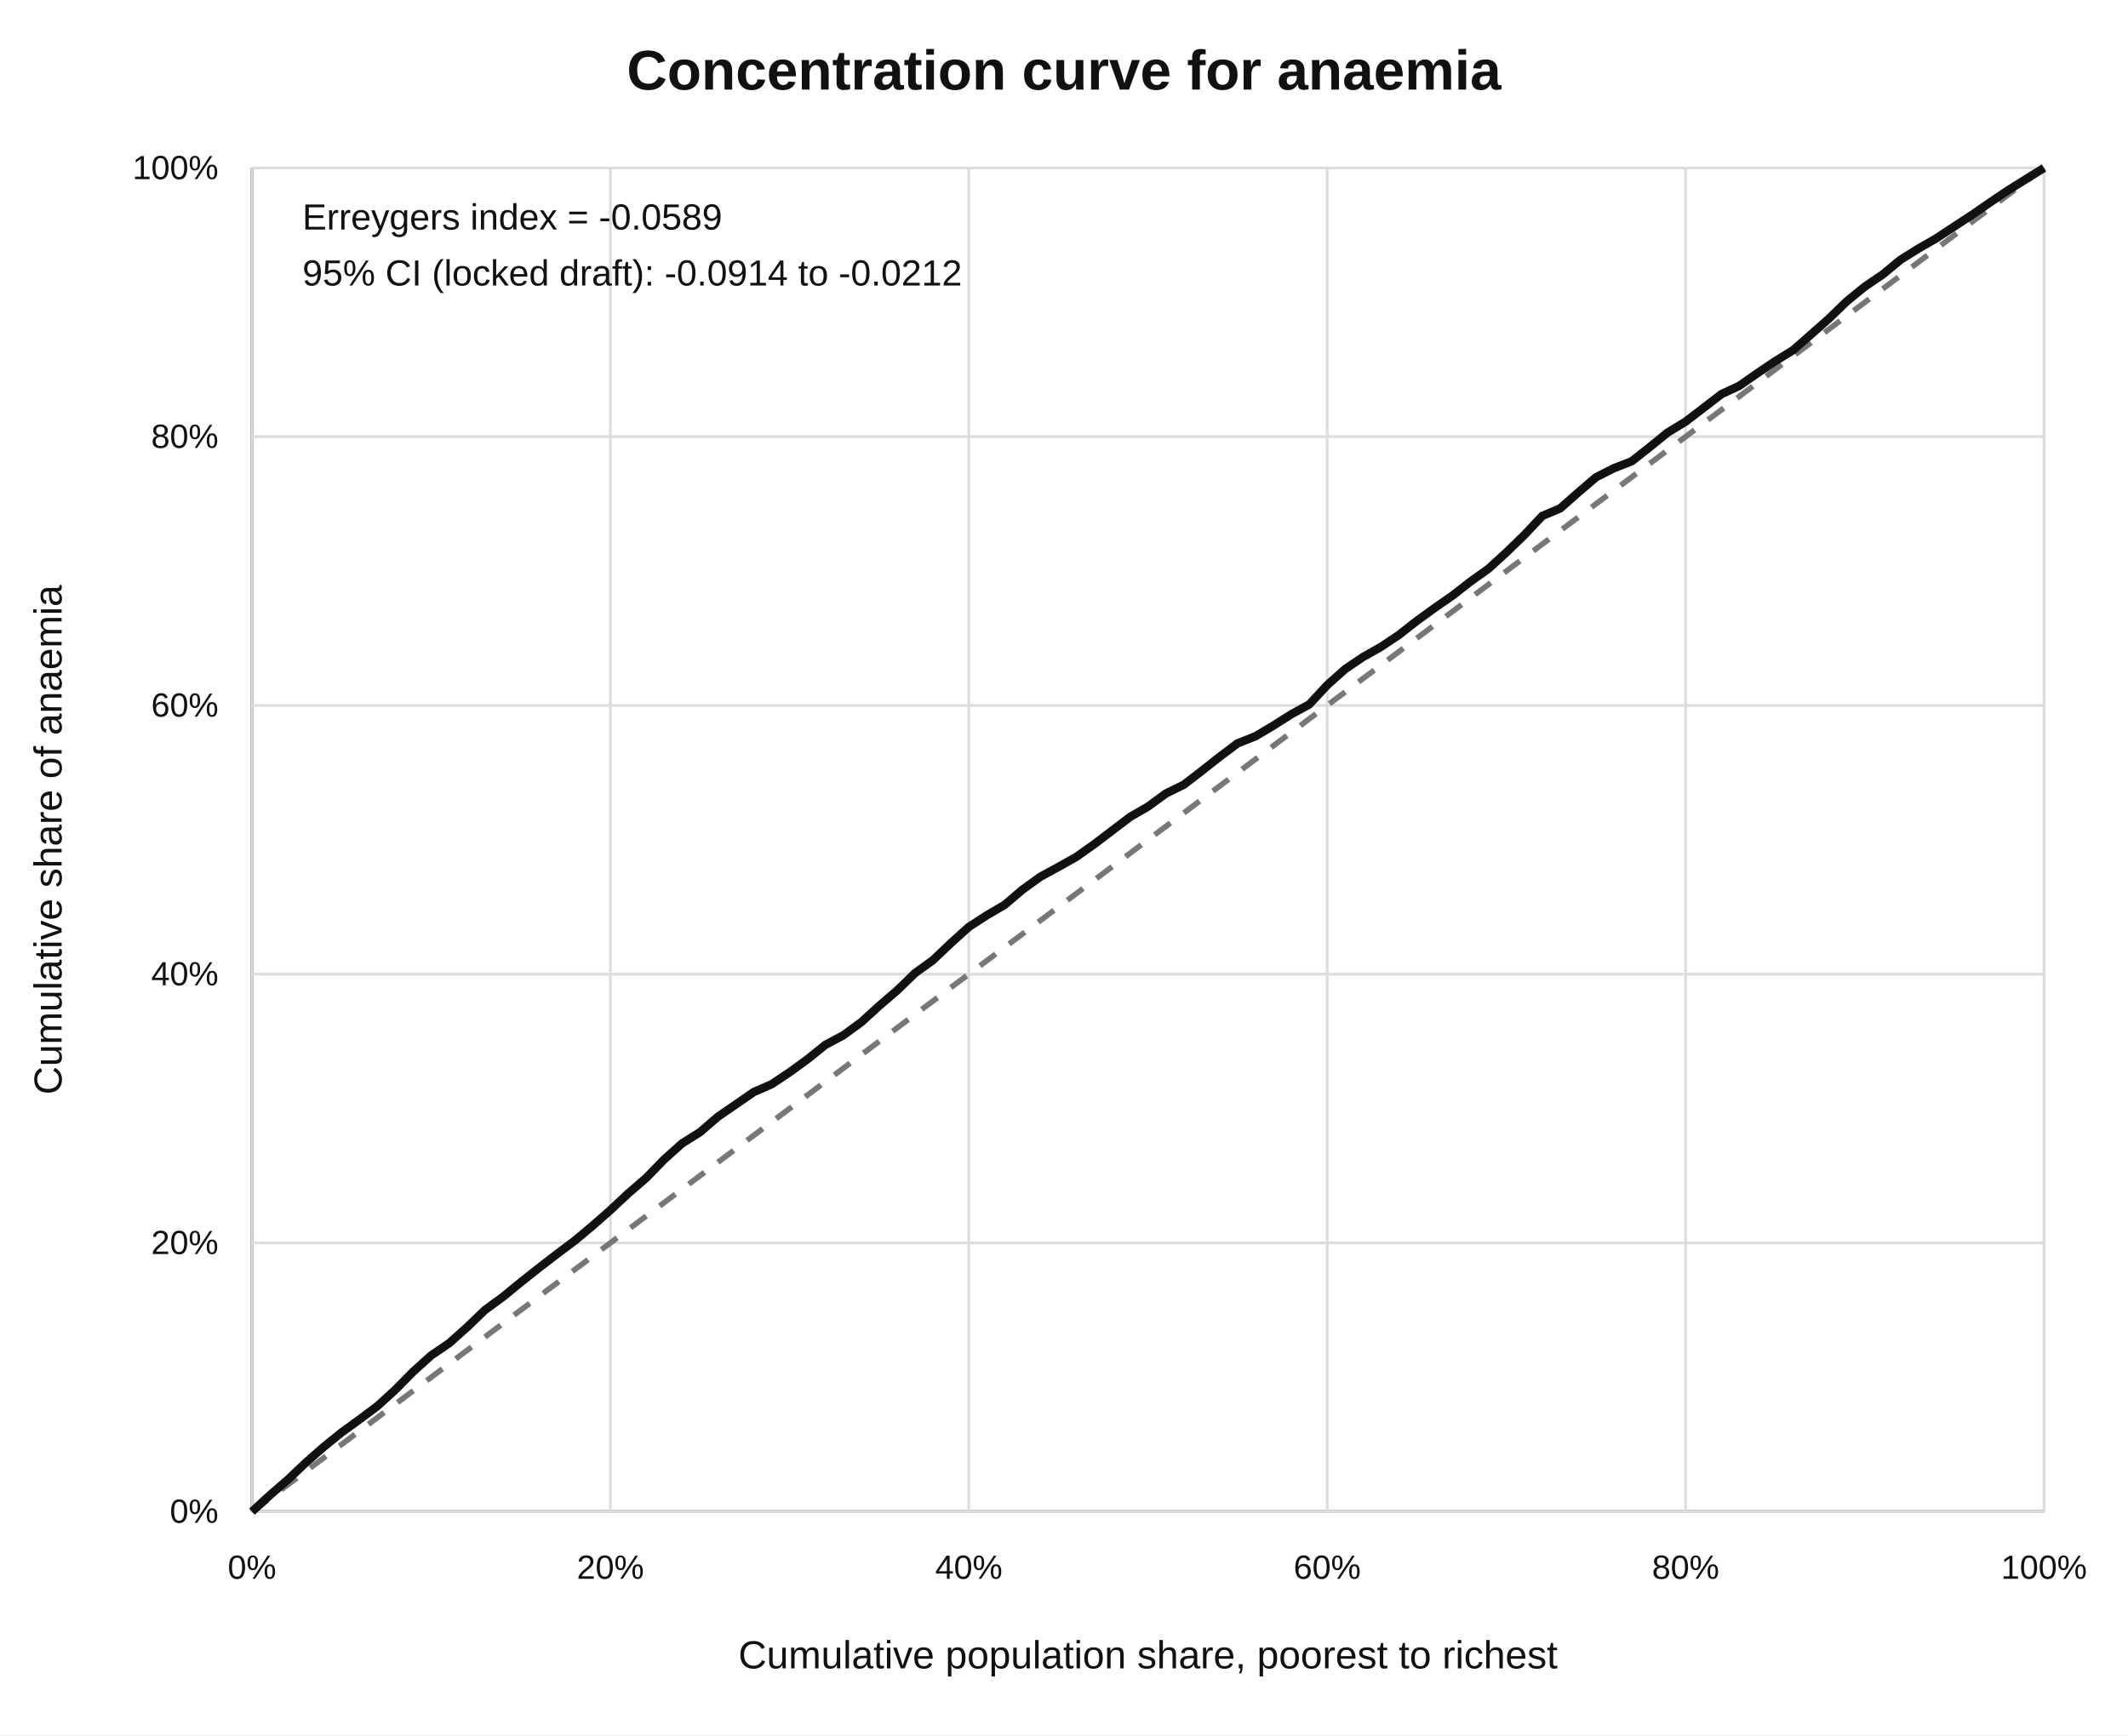
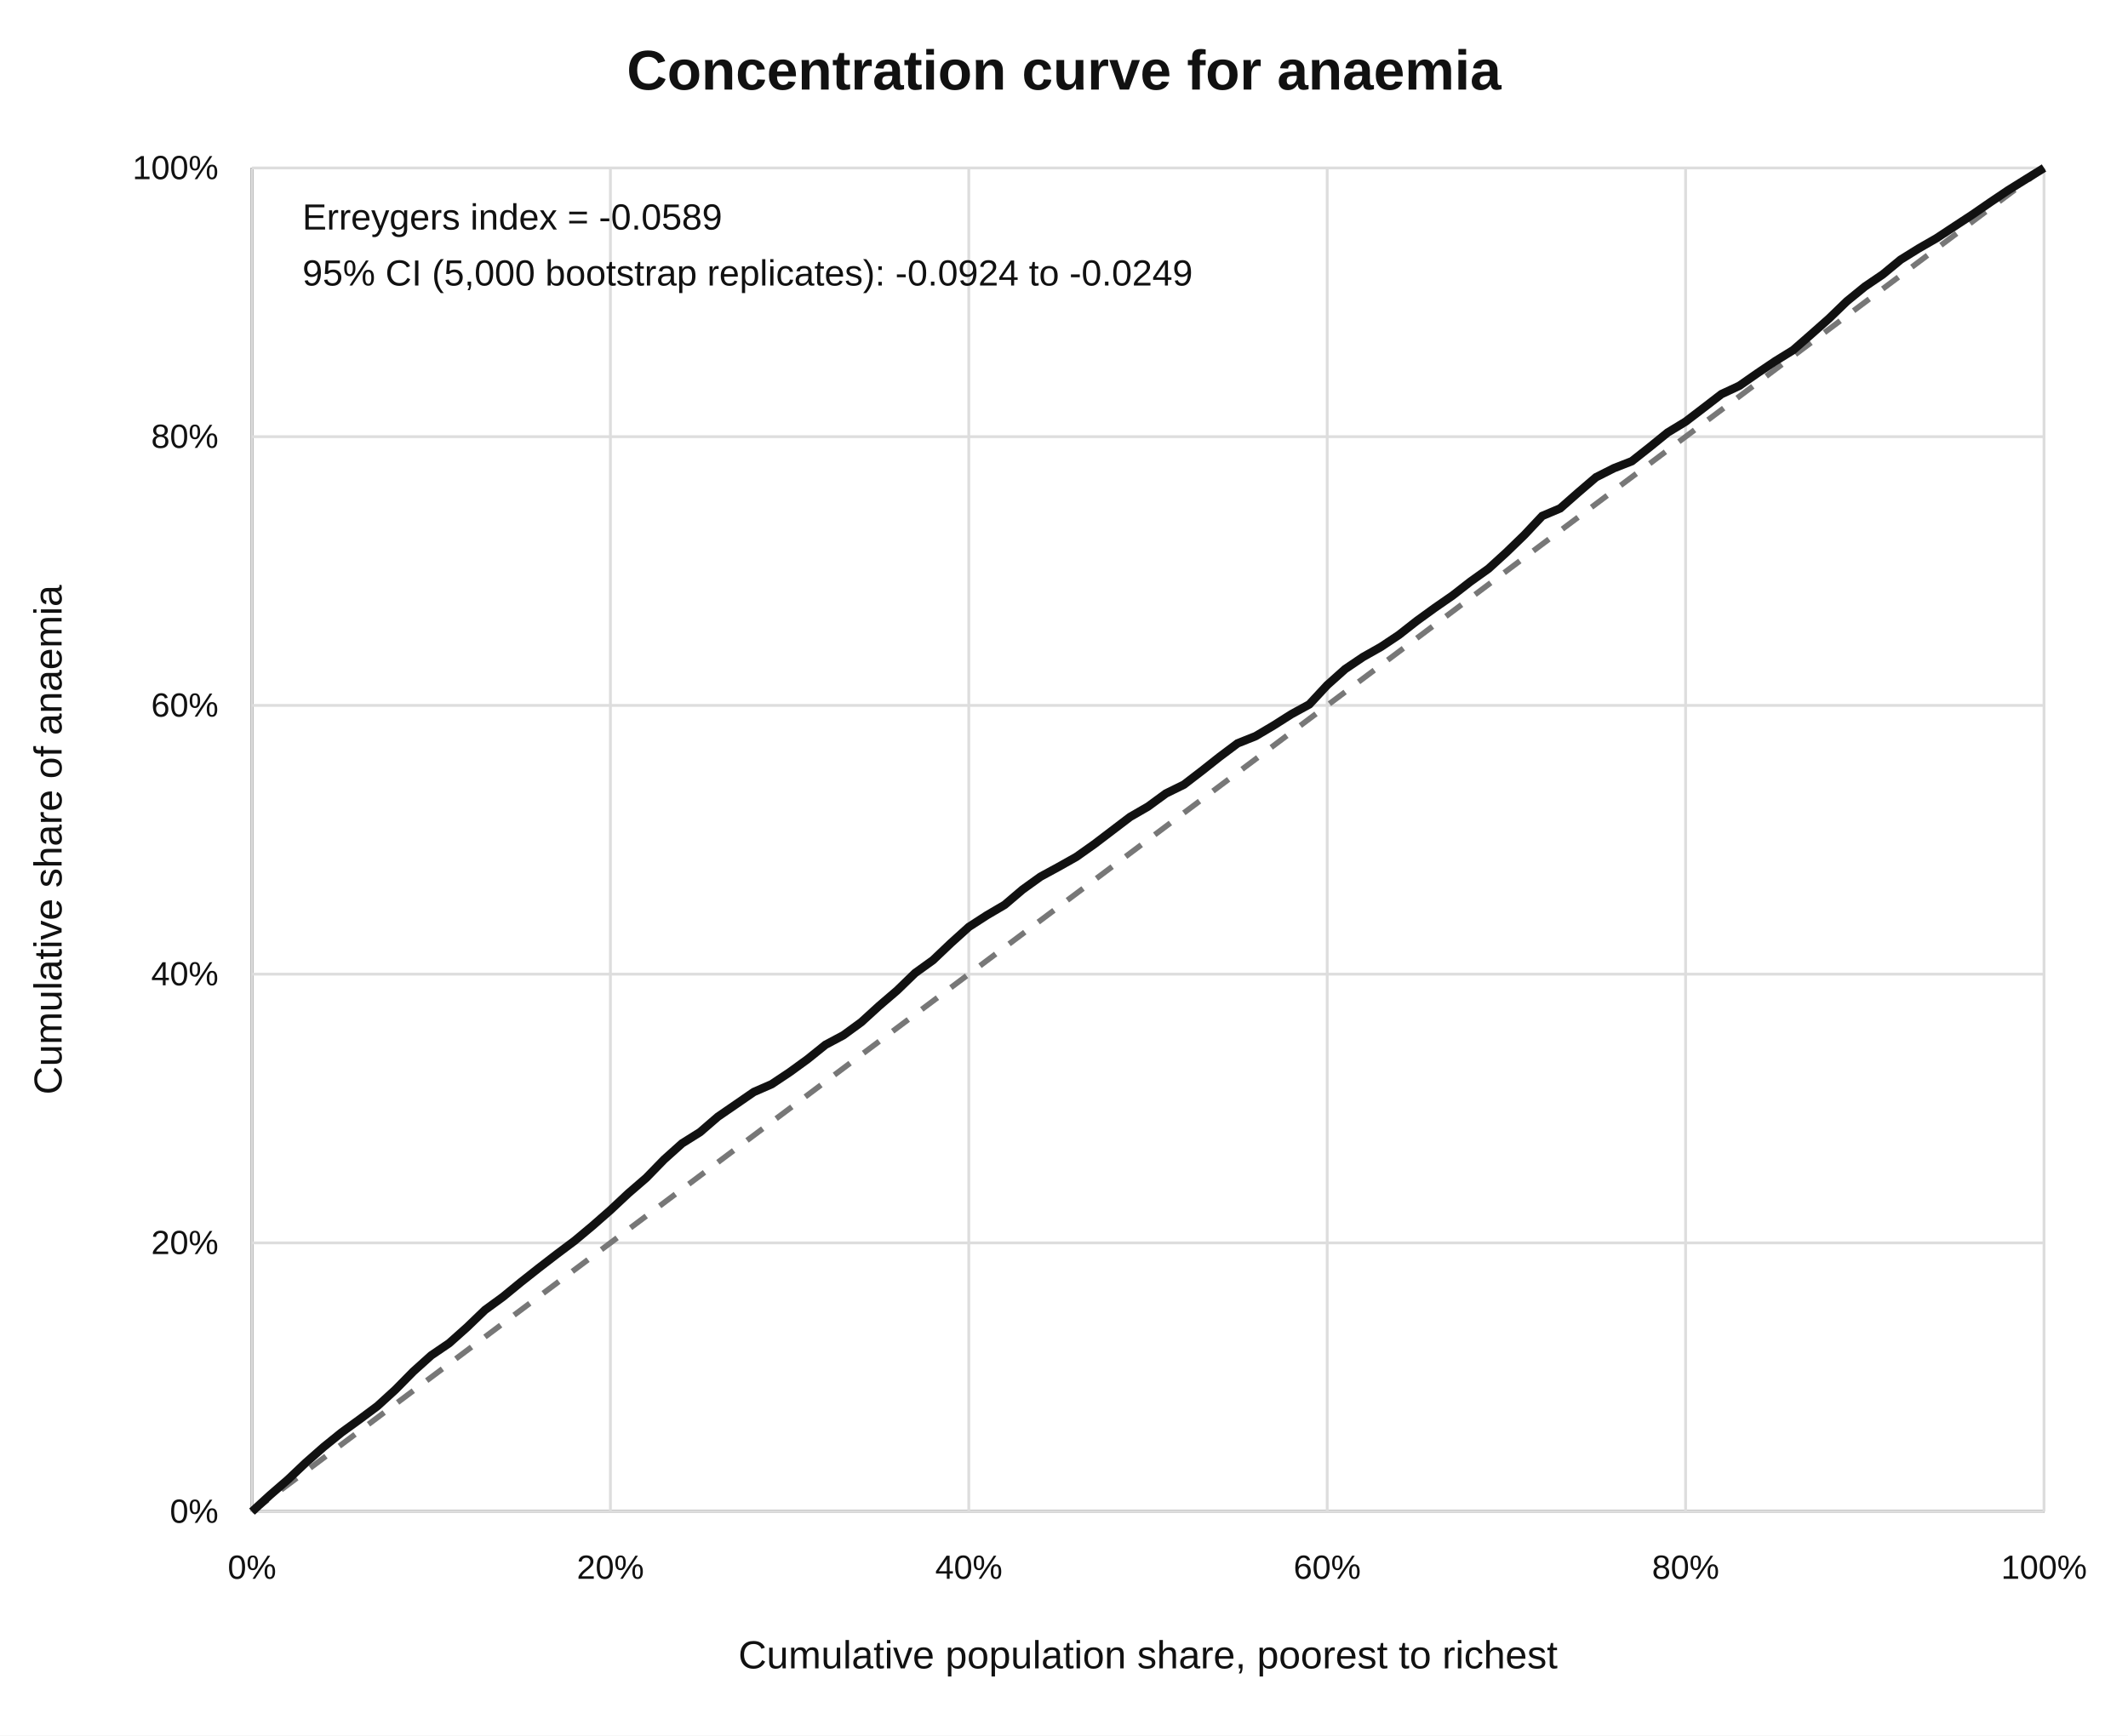
<svg xmlns="http://www.w3.org/2000/svg" width="760" height="620" viewBox="0 0 760 620">
  <rect width="100%" height="100%" fill="white" />
  <style>
    text{font-family:Arial,Helvetica,sans-serif;fill:#111}
    .axis{stroke:#333;stroke-width:1}
    .grid{stroke:#ddd;stroke-width:1}
    .line{fill:none;stroke:#111;stroke-width:3}
    .eq{fill:none;stroke:#777;stroke-width:2;stroke-dasharray:7 6}
    .pt{fill:#111}
    .err{stroke:#555;stroke-width:2}
  </style>
  <text x="380" y="32" text-anchor="middle" font-size="20" font-weight="700">Concentration curve for anaemia</text>
  <line class="axis" x1="90" y1="540" x2="730" y2="540" />
  <line class="axis" x1="90" y1="60" x2="90" y2="540" />
  <line class="grid" x1="90" y1="60" x2="90" y2="540" />
  <line class="grid" x1="90" y1="540" x2="730" y2="540" />
  <text x="90" y="564" text-anchor="middle" font-size="12">0%</text>
  <text x="78" y="544" text-anchor="end" font-size="12">0%</text>
  <line class="grid" x1="218" y1="60" x2="218" y2="540" />
  <line class="grid" x1="90" y1="444" x2="730" y2="444" />
  <text x="218" y="564" text-anchor="middle" font-size="12">20%</text>
  <text x="78" y="448" text-anchor="end" font-size="12">20%</text>
  <line class="grid" x1="346" y1="60" x2="346" y2="540" />
  <line class="grid" x1="90" y1="348" x2="730" y2="348" />
  <text x="346" y="564" text-anchor="middle" font-size="12">40%</text>
  <text x="78" y="352" text-anchor="end" font-size="12">40%</text>
  <line class="grid" x1="474" y1="60" x2="474" y2="540" />
  <line class="grid" x1="90" y1="252" x2="730" y2="252" />
  <text x="474" y="564" text-anchor="middle" font-size="12">60%</text>
  <text x="78" y="256" text-anchor="end" font-size="12">60%</text>
  <line class="grid" x1="602" y1="60" x2="602" y2="540" />
  <line class="grid" x1="90" y1="156" x2="730" y2="156" />
  <text x="602" y="564" text-anchor="middle" font-size="12">80%</text>
  <text x="78" y="160" text-anchor="end" font-size="12">80%</text>
  <line class="grid" x1="730" y1="60" x2="730" y2="540" />
  <line class="grid" x1="90" y1="60" x2="730" y2="60" />
  <text x="730" y="564" text-anchor="middle" font-size="12">100%</text>
  <text x="78" y="64" text-anchor="end" font-size="12">100%</text>
  <polyline class="eq" points="90,540 154,492 218,444 282,396 346,348 410,300 474,252 538,204 602,156 666,108 730,60" opacity="0" />
  <line class="eq" x1="90" y1="540" x2="730" y2="60" />
  <polyline class="line" points="90,540 96.4,534.13 102.8,528.596 109.2,522.529 115.6,516.896 122,511.721 128.4,507.075 134.8,502.296 141.2,496.455 147.6,489.955 154,484.202 160.4,479.846 166.8,474.141 173.2,467.98 179.6,463.305 186,458.056 192.4,453.002 198.8,448.062 205.2,443.266 211.6,437.917 218,432.299 224.4,426.306 230.8,420.776 237.2,414.2 243.6,408.462 250,404.449 256.4,398.925 262.8,394.529 269.2,390.109 275.6,387.31 282,383.045 288.4,378.396 294.8,373.242 301.2,369.827 307.6,365.154 314,359.316 320.4,353.829 326.8,347.622 333.2,343.005 339.6,336.919 346,331.145 352.4,327 358.8,323.243 365.2,317.793 371.6,313.186 378,309.707 384.4,306.109 390.8,301.58 397.2,296.708 403.6,291.836 410,288.139 416.4,283.458 422.8,280.316 429.2,275.401 435.6,270.344 442,265.546 448.4,262.994 454.8,259.205 461.2,255.141 467.6,251.642 474,244.747 480.4,239.027 486.8,234.701 493.2,231.087 499.6,226.822 506,221.805 512.4,217.163 518.8,212.726 525.2,207.735 531.6,203.166 538,197.331 544.4,191.128 550.8,184.32 557.2,181.611 563.6,175.98 570,170.493 576.4,167.255 582.8,164.756 589.2,159.71 595.6,154.512 602,150.62 608.4,145.728 614.8,140.794 621.2,137.81 627.6,133.344 634,129.03 640.4,125.077 646.8,119.472 653.2,113.808 659.6,107.616 666,102.398 672.4,98.048 678.8,92.768 685.2,88.785 691.6,85.103 698,80.882 704.4,76.681 710.8,72.264 717.2,67.958 723.6,63.968 730,60" />
  <text x="410" y="596" text-anchor="middle" font-size="14">Cumulative population share, poorest to richest</text>
  <text transform="translate(22 300) rotate(-90)" text-anchor="middle" font-size="14">Cumulative share of anaemia</text>
  <text x="108" y="82" font-size="13">Erreygers index = -0.0589</text>
-   <text x="108" y="102" font-size="13">95% CI (locked draft): -0.0914 to -0.0212</text>
+   <text x="108" y="102" font-size="13">95% CI (5,000 bootstrap replicates): -0.0924 to -0.0249</text>
</svg>
